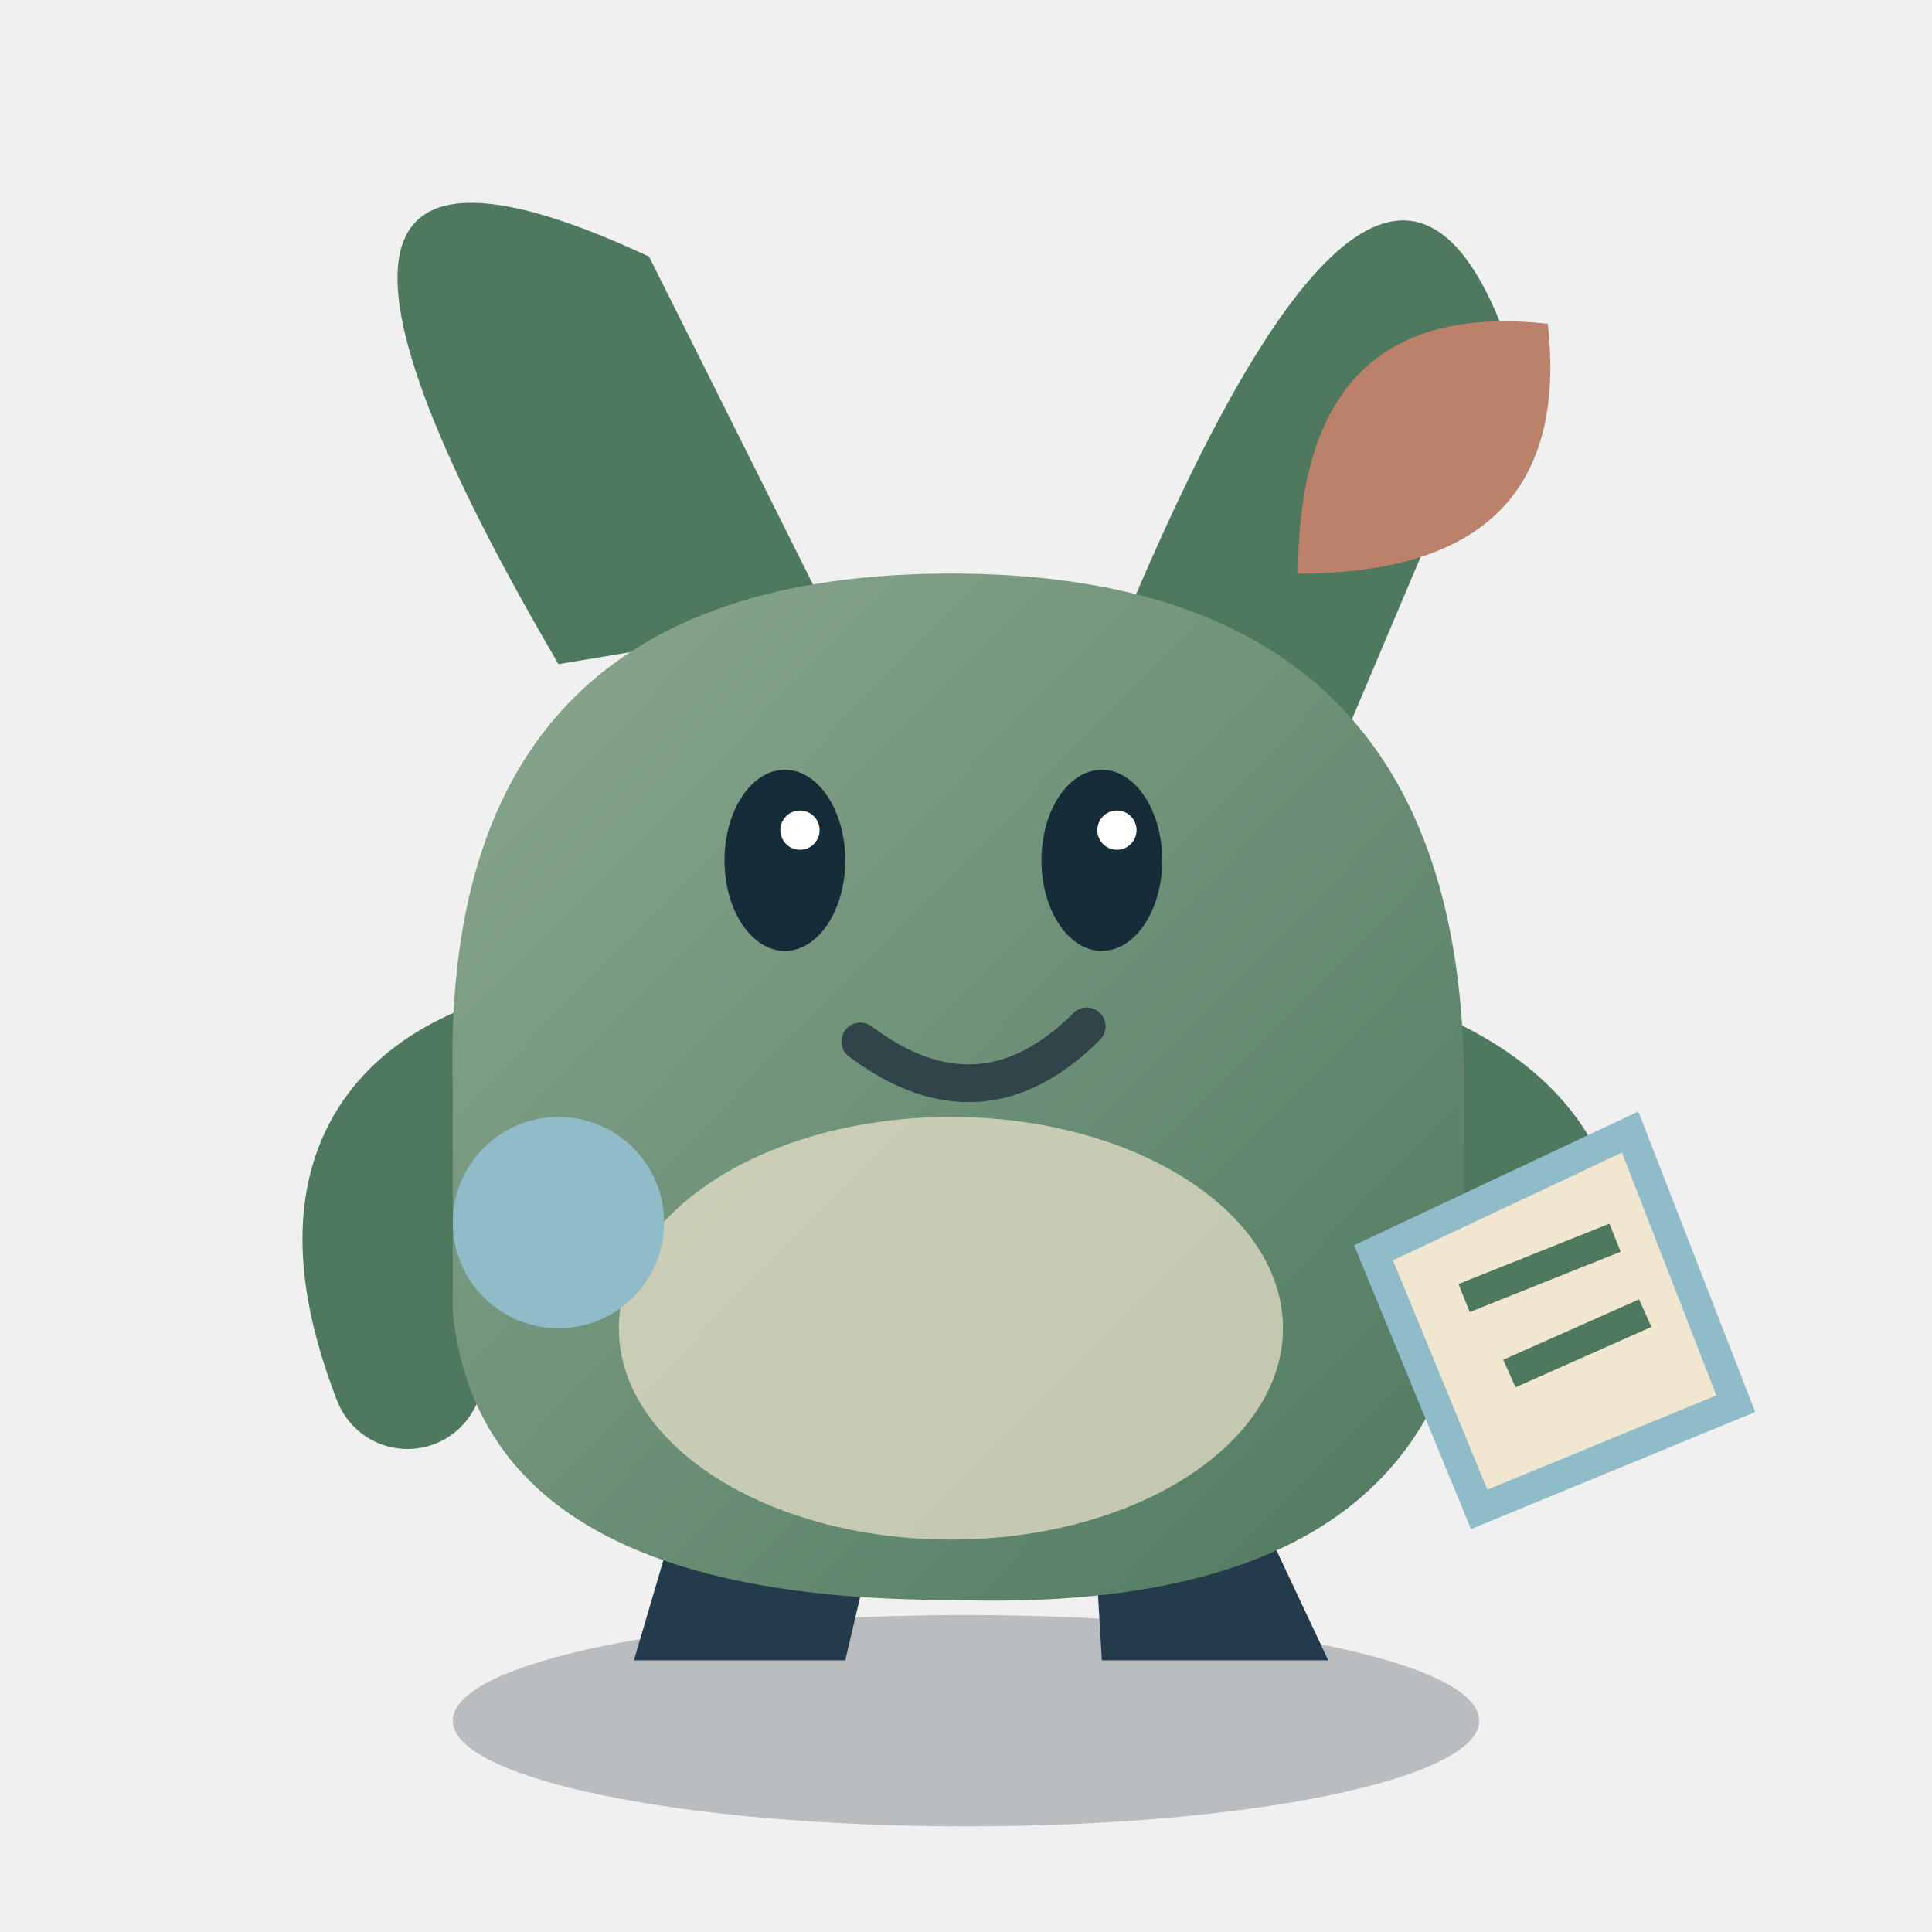
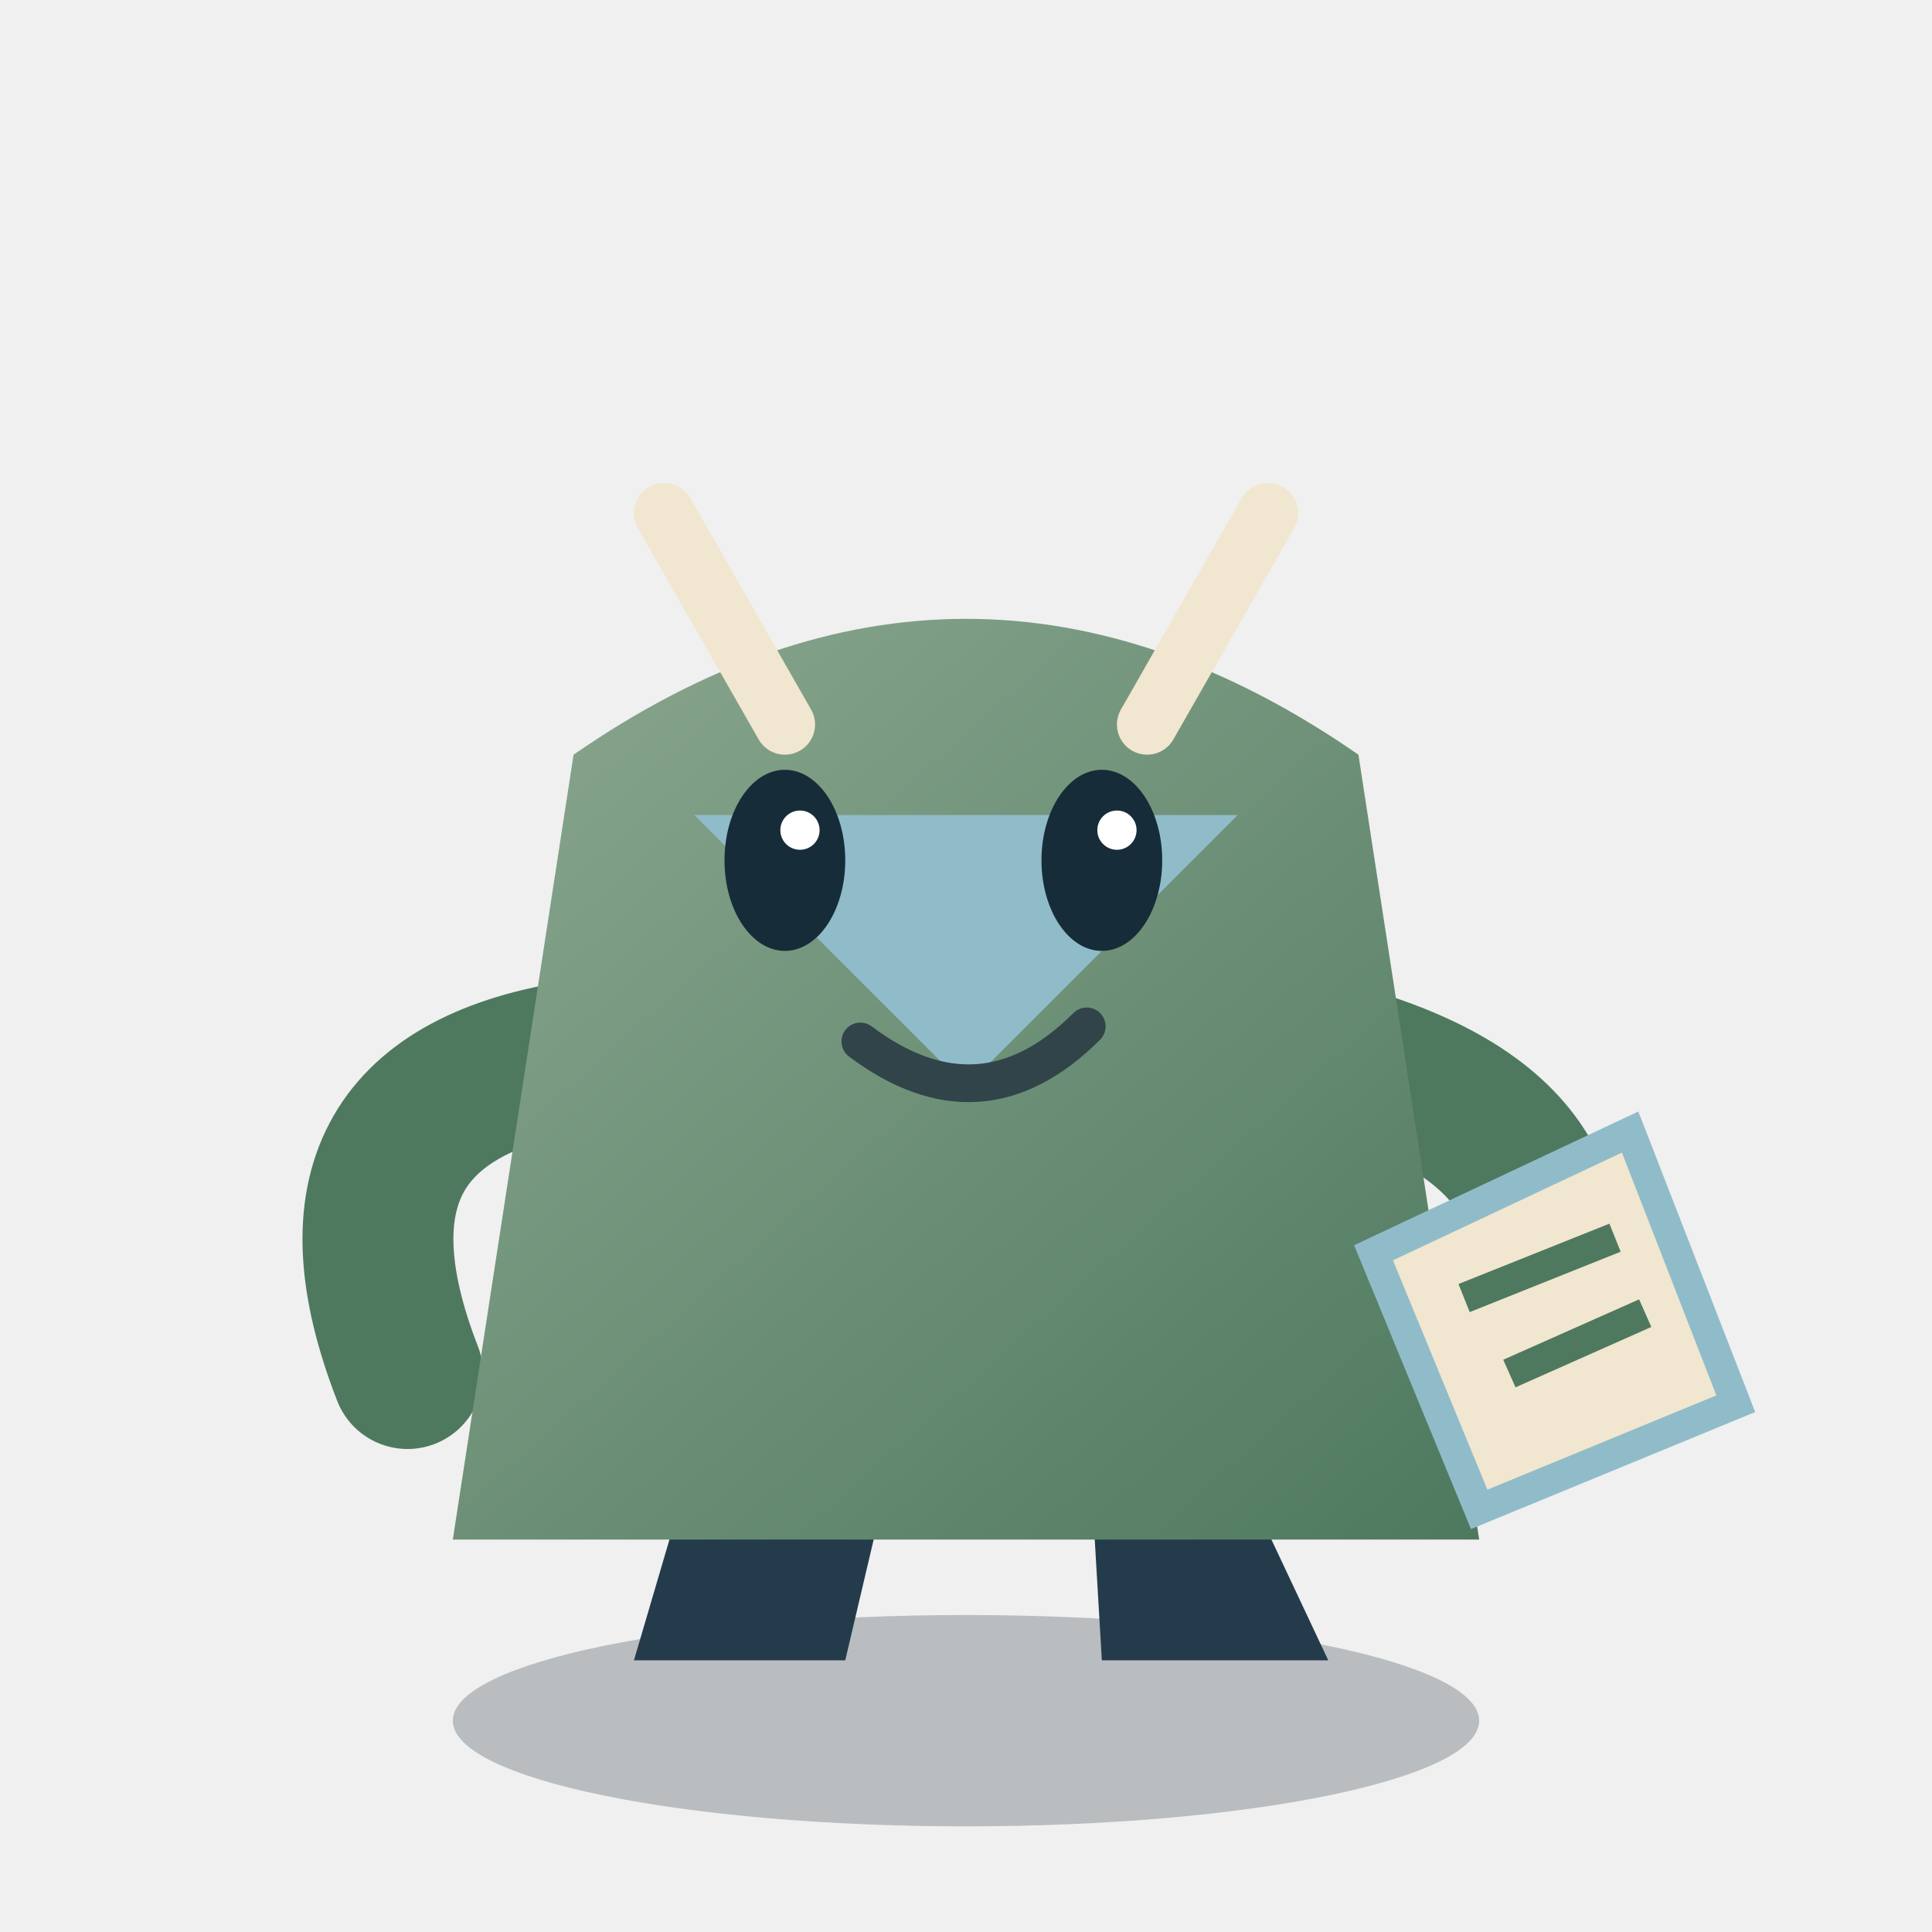
<svg xmlns="http://www.w3.org/2000/svg" width="128" height="128" viewBox="0 0 128 128">
  <defs>
    <linearGradient id="body0" x1="0" y1="0" x2="1" y2="1">
      <stop offset="0" stop-color="#8ca890" />
      <stop offset="1" stop-color="#4E795F" />
    </linearGradient>
  </defs>
  <ellipse cx="64" cy="114" rx="34" ry="7" fill="#091726" opacity=".24" />
  <path d="M47 93l-5 17h14l4-17M72 93l1 17h15l-8-17" fill="#243b4b" />
  <path d="M38 70Q20 73 27 91M88 70q19 5 13 20" stroke="#4E795F" stroke-width="10" fill="none" stroke-linecap="round" />
  <g id="shape-0">
-     <path d="M37 44Q13 3 43 17l12 24M75 40Q92 0 100 23L89 49" fill="#4E795F" />
-     <path d="M30 72q-1-34 33-34 34 0 34 34v15q-4 20-34 19-31 0-33-19z" fill="url(#body0)" />
+     <path d="M30 102l8-52q26-18 52 0l8 52z" fill="url(#body0)" />
+     <path d="M46 54l18 18 18-18" fill="#90BCCA" />
+     <path d="M44 34l8 14M84 34l-8 14" stroke="#F1E6CF" stroke-width="4" stroke-linecap="round" />
  </g>
  <ellipse cx="52" cy="57" rx="4" ry="6" fill="#172c39" />
  <ellipse cx="73" cy="57" rx="4" ry="6" fill="#172c39" />
  <circle cx="53" cy="55" r="1.3" fill="#fff" />
  <circle cx="74" cy="55" r="1.3" fill="#fff" />
  <path d="M57 69q8 6 15-1" fill="none" stroke="#31444a" stroke-width="2.5" stroke-linecap="round" />
-   <ellipse cx="63" cy="88" rx="22" ry="14" fill="#F1E6CF" opacity=".7" />
-   <path d="M0 0Q-13 -13 0 -23.4Q13 -13 0 0Z" fill="#BB816A" transform="translate(86 38) rotate(45)" />
-   <circle cx="37" cy="81" r="7" fill="#90BCCA" />
  <path d="M91 83l17-8 7 18-17 7z" fill="#F1E6CF" stroke="#90BCCA" stroke-width="2" />
  <path d="M97 86l10-4m-7 9 9-4" stroke="#4E795F" stroke-width="2" />
</svg>
